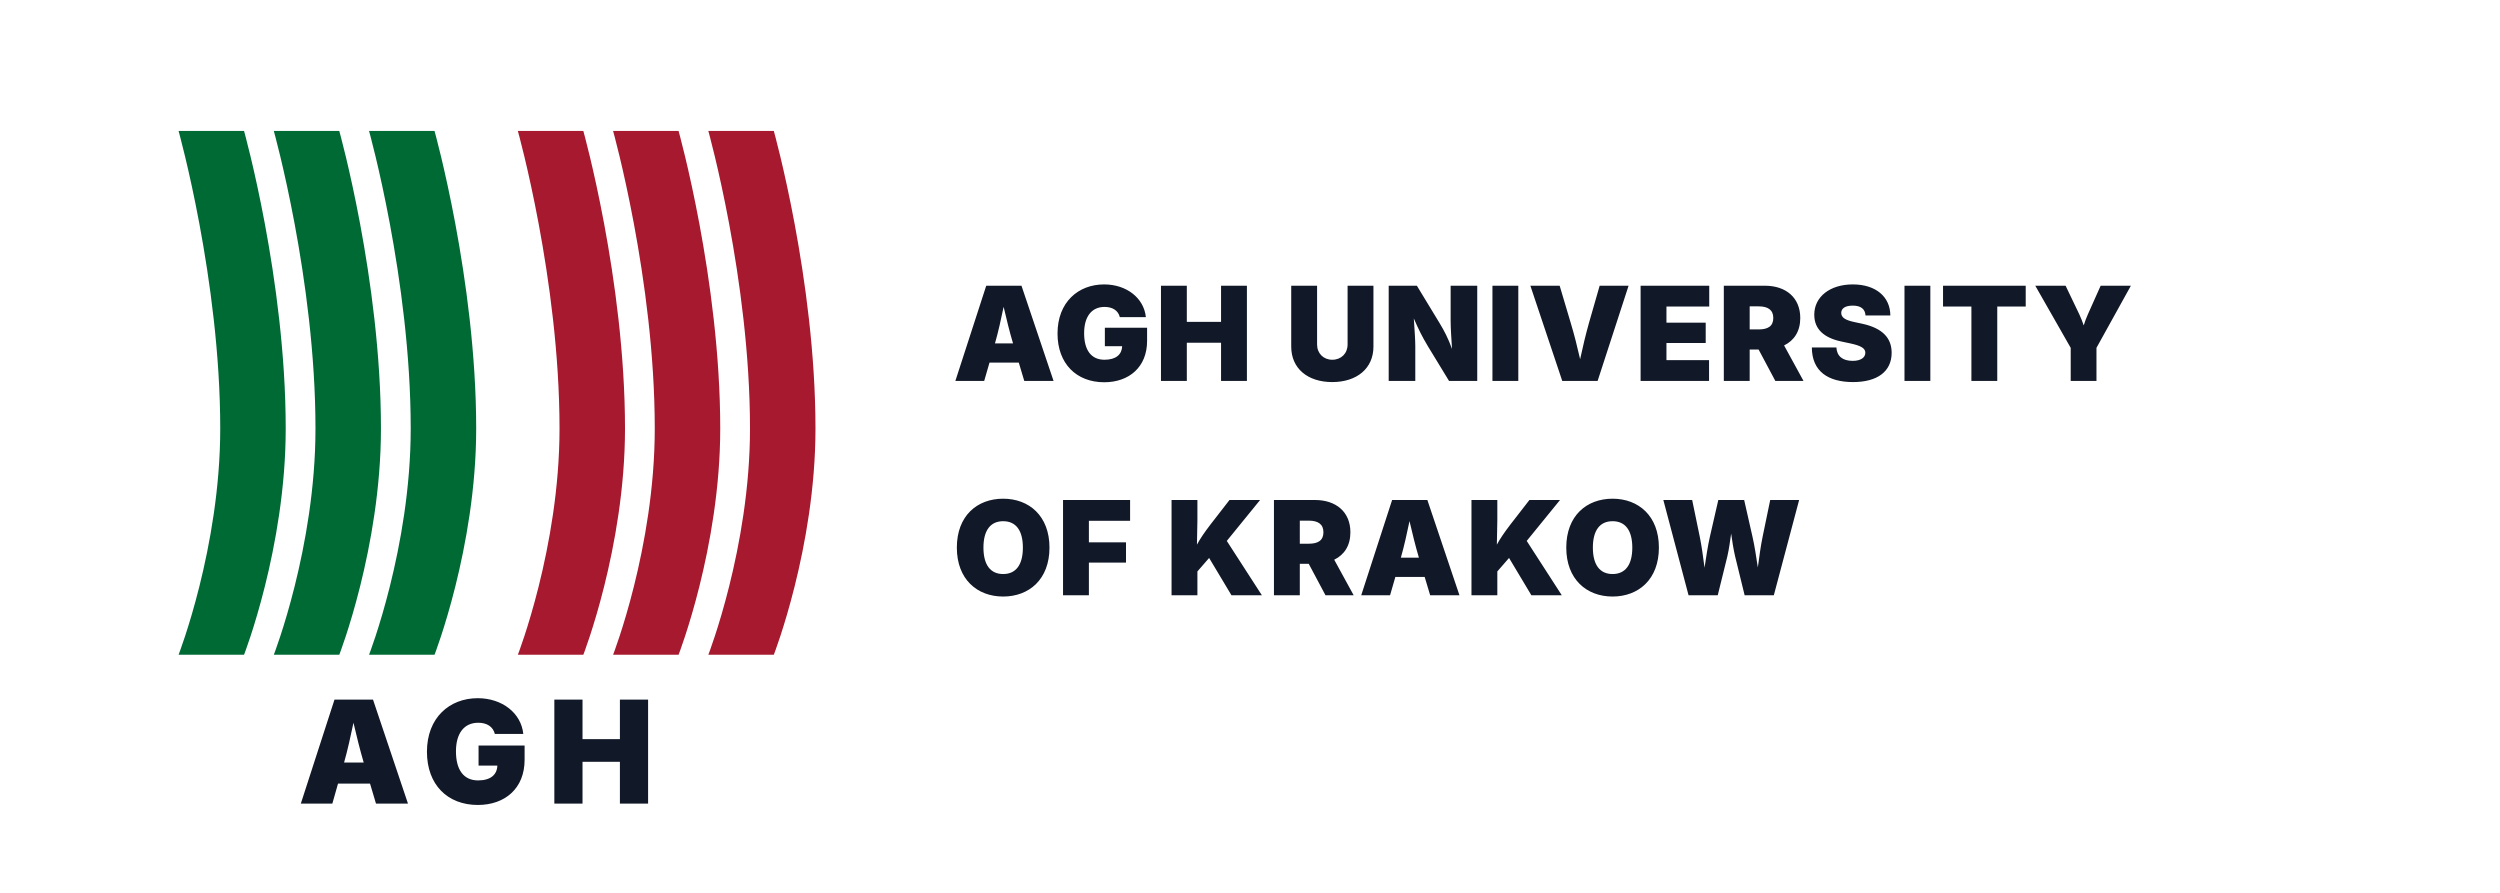
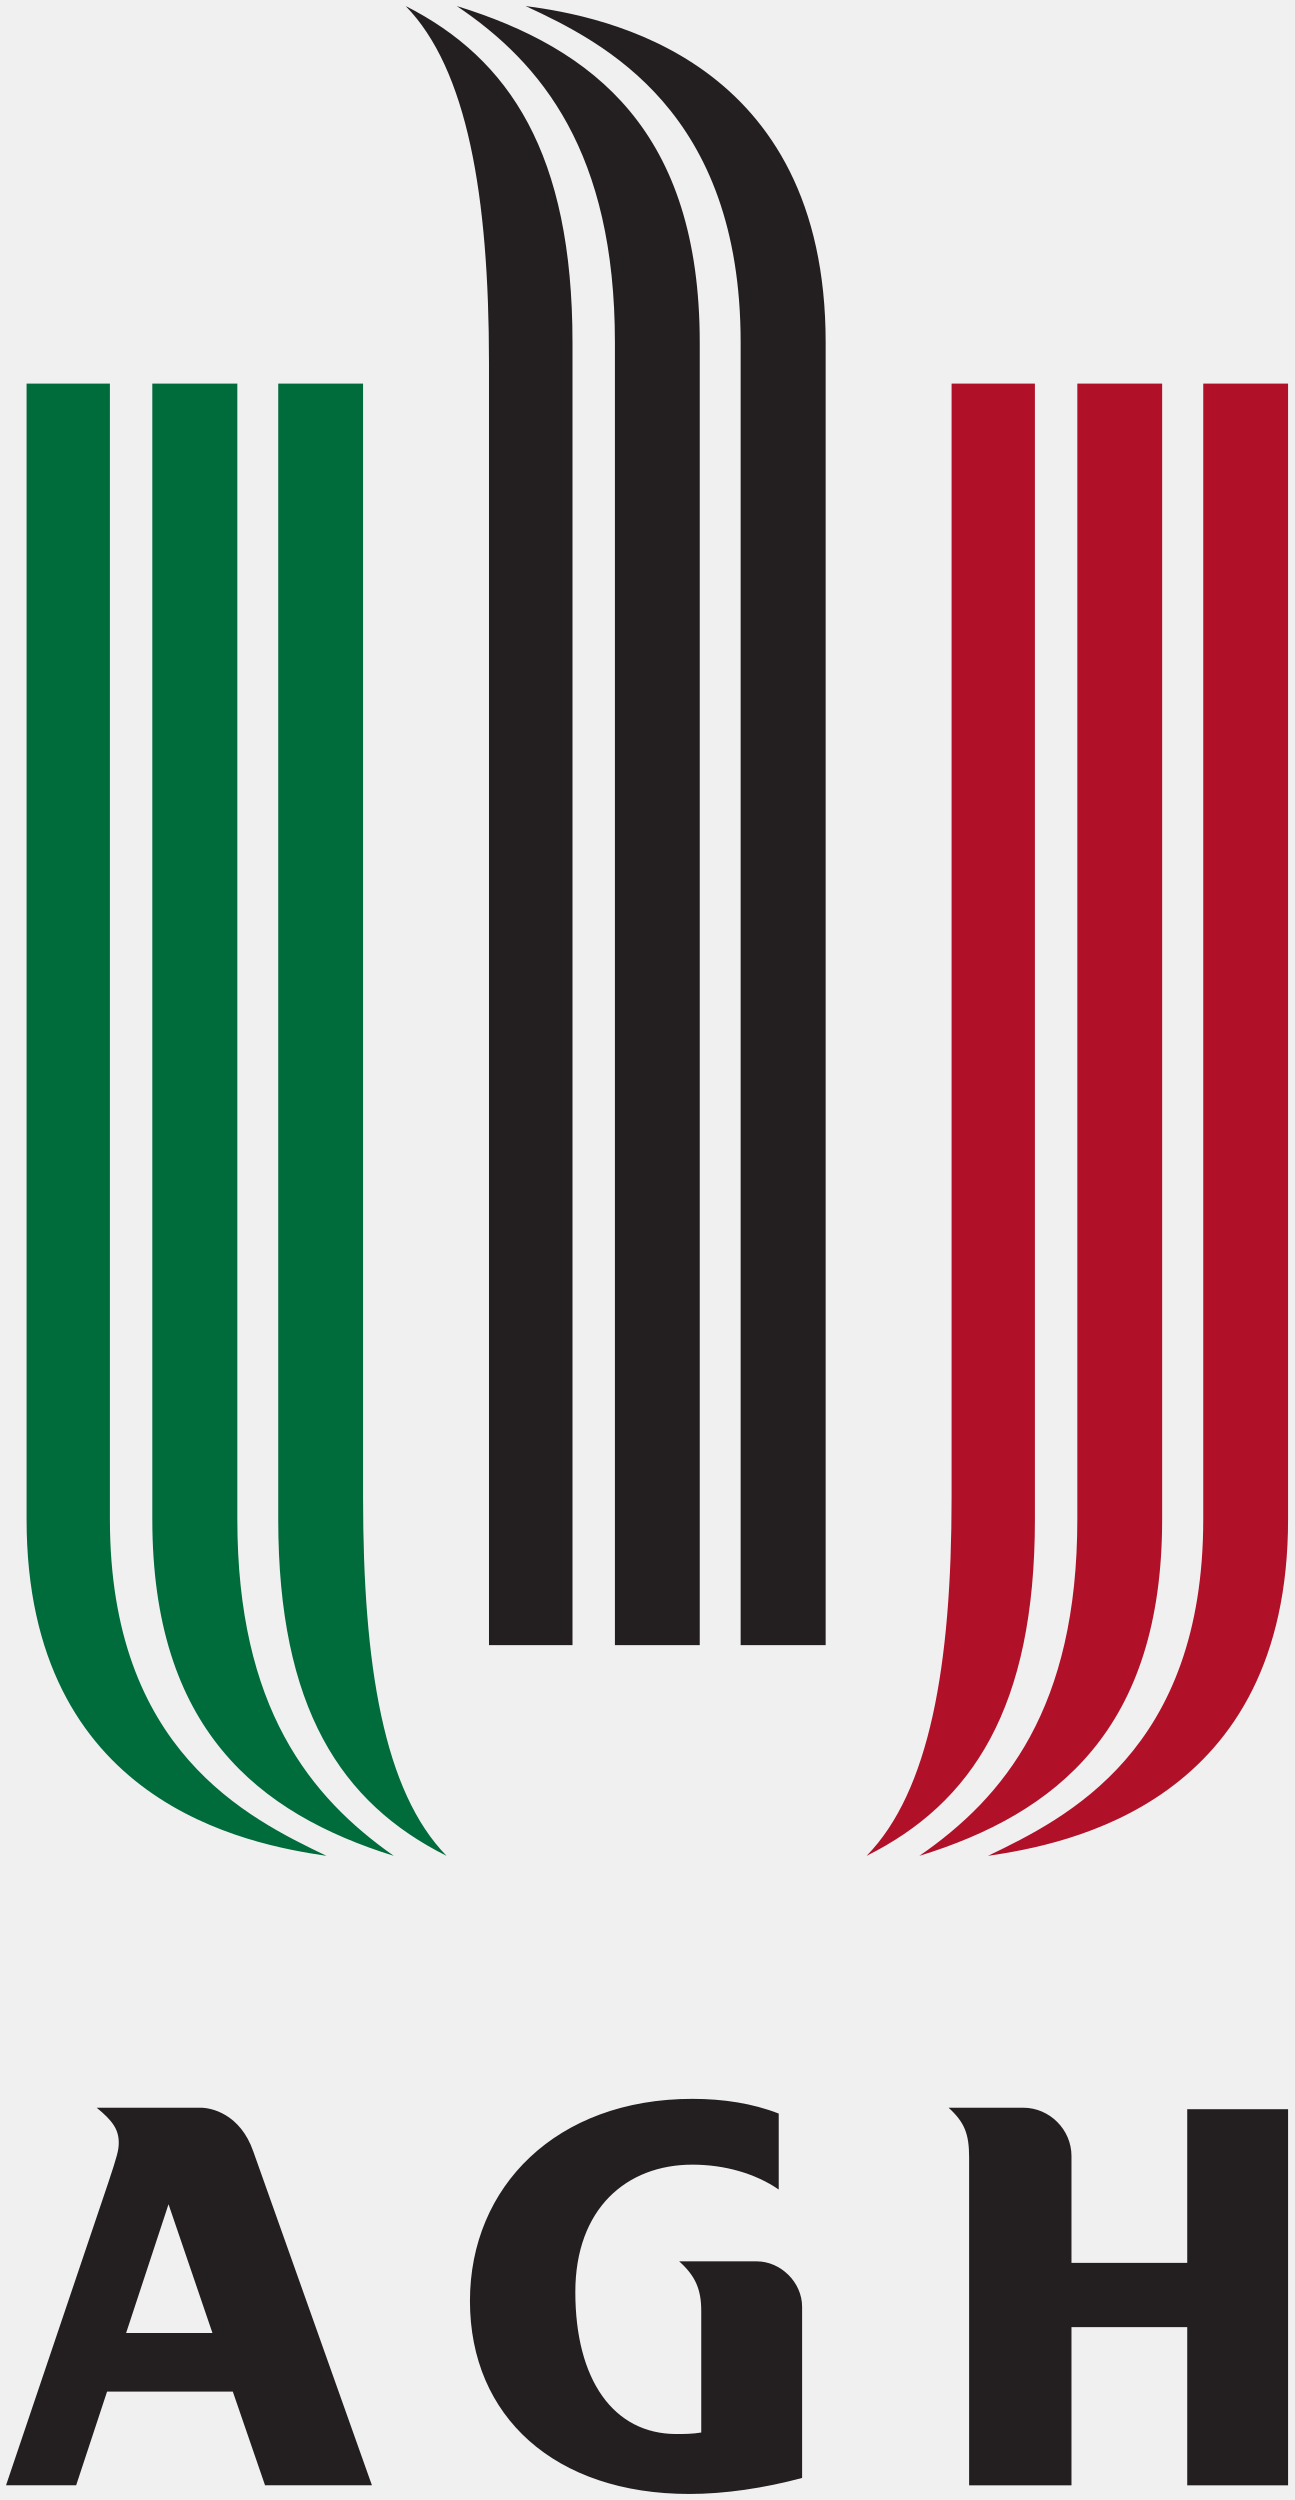
- <svg xmlns="http://www.w3.org/2000/svg" viewBox="0 0 420 150" width="420" height="150">
-   <rect width="420" height="150" fill="#ffffff" />
-   <g transform="translate(15, 12)">
-     <path d="M 15 10 C 15 10, 22 35, 22 60 C 22 80, 15 98, 15 98 L 26 98 C 26 98, 33 80, 33 60 C 33 35, 26 10, 26 10 Z" fill="#006A35" />
-     <path d="M 31 10 C 31 10, 38 35, 38 60 C 38 80, 31 98, 31 98 L 42 98 C 42 98, 49 80, 49 60 C 49 35, 42 10, 42 10 Z" fill="#006A35" />
-     <path d="M 47 10 C 47 10, 54 35, 54 60 C 54 80, 47 98, 47 98 L 58 98 C 58 98, 65 80, 65 60 C 65 35, 58 10, 58 10 Z" fill="#006A35" />
-     <path d="M 72 10 C 72 10, 79 35, 79 60 C 79 80, 72 98, 72 98 L 83 98 C 83 98, 90 80, 90 60 C 90 35, 83 10, 83 10 Z" fill="#A6192E" />
-     <path d="M 88 10 C 88 10, 95 35, 95 60 C 95 80, 88 98, 88 98 L 99 98 C 99 98, 106 80, 106 60 C 106 35, 99 10, 99 10 Z" fill="#A6192E" />
-     <path d="M 104 10 C 104 10, 111 35, 111 60 C 111 80, 104 98, 104 98 L 115 98 C 115 98, 122 80, 122 60 C 122 35, 115 10, 115 10 Z" fill="#A6192E" />
-     <text x="65" y="123" text-anchor="middle" font-family="system-ui, -apple-system, sans-serif" font-weight="900" font-size="24" letter-spacing="3" fill="#111827">AGH</text>
-     <text x="145" y="52" font-family="system-ui, -apple-system, sans-serif" font-weight="900" font-size="22" fill="#111827" letter-spacing="0.5">AGH UNIVERSITY</text>
-     <text x="145" y="88" font-family="system-ui, -apple-system, sans-serif" font-weight="900" font-size="22" fill="#111827" letter-spacing="0.5">OF KRAKOW</text>
+ <svg xmlns="http://www.w3.org/2000/svg" version="1.1" width="214.531" height="414.438" id="svg7045">
+   <defs id="defs7047" />
+   <g transform="translate(-347.0201,-268.0006)" id="layer1">
+     <path d="m 414.27,269.001 c 10.18,10.433 13.812,31.282 13.812,59.188 l 0,212.531 13.844,0 0,-215.938 c 0,-31.298 -10.444,-47.048 -27.656,-55.781 z m 8.469,0 c 14.065,9.46 26.219,24.237 26.219,55.781 l 0,215.938 14.062,0 0,-215.938 c 0,-34.938 -17.473,-48.747 -40.281,-55.781 z m 11.406,0 c 13.094,6.067 35.656,17.445 35.656,55.781 l 0,215.938 14.094,0 0,-215.938 c 0,-47.07 -36.656,-54.082 -49.75,-55.781 z m 27.656,346.938 c -22.562,0 -36.875,14.569 -36.875,33.5 0,19.166 14.059,32 36.375,32 5.829,0 12.38,-0.957 18.688,-2.656 l 0,-28.375 c 0,-4.121 -3.614,-7.531 -7.5,-7.531 l -12.875,0 c 2.682,2.42 3.656,4.61 3.656,8.25 l 0,20.125 c -1.45,0.245 -2.907,0.25 -4.125,0.25 -10.426,0 -16.75,-8.972 -16.75,-23.531 0,-13.831 8.488,-21.125 19.406,-21.125 5.336,0 10.44,1.458 14.312,4.125 l 0,-12.594 c -4.365,-1.701 -9.223,-2.438 -14.312,-2.438 z m -98.75,1.469 c 2.668,2.185 3.656,3.627 3.656,5.812 0,1.214 -0.268,2.195 -1.719,6.562 l -16.969,50.219 11.625,0 5.125,-15.531 20.844,0 5.344,15.531 17.719,0 -19.656,-55.312 c -2.176,-6.306 -7.022,-7.281 -8.719,-7.281 l -17.25,0 z m 141.219,0 c 2.668,2.426 3.406,4.364 3.406,8.25 l 0,54.344 16.969,0 0,-26.219 19.188,0 0,26.219 16.719,0 0,-62.344 -16.719,0 0,25.469 -19.188,0 0,-17.719 c 0,-4.366 -3.622,-8 -8,-8 l -12.375,0 z m -129.312,16 7.281,21.344 -14.312,0 7.031,-21.344 z" id="path1024" style="fill:#231f20;fill-opacity:1;fill-rule:evenodd;stroke:none" />
+     <path d="m 504.77,331.594 0,184.625 c 0,27.905 -3.654,48.764 -14.094,59.438 17.472,-8.733 27.906,-24.483 27.906,-55.781 l 0,-188.281 -13.812,0 z m 20.844,0 0,188.281 c 0,31.298 -12.122,46.075 -26.188,55.781 22.808,-7.034 40.25,-21.083 40.25,-55.781 l 0,-188.281 -14.062,0 z m 20.875,0 0,188.281 c 0,38.338 -22.593,49.474 -35.688,55.781 13.094,-1.94 49.75,-8.71 49.75,-55.781 l 0,-188.281 -14.062,0 z" id="path1030" style="fill:#b01028;fill-opacity:1;fill-rule:evenodd;stroke:none" />
+     <path d="m 351.426,331.594 0,188.281 c 0,47.071 36.611,53.841 49.719,55.781 -13.108,-6.308 -35.906,-17.443 -35.906,-55.781 l 0,-188.281 -13.812,0 z m 20.844,0 0,188.281 c 0,34.698 17.483,48.747 40.031,55.781 -13.819,-9.706 -25.938,-24.483 -25.938,-55.781 l 0,-188.281 -14.094,0 z m 20.875,0 0,188.281 c 0,31.298 10.434,47.048 27.906,55.781 -10.426,-10.674 -13.844,-31.532 -13.844,-59.438 l 0,-184.625 -14.062,0 z" id="path1042" style="fill:#006b3b;fill-opacity:1;fill-rule:evenodd;stroke:none" />
  </g>
</svg>
